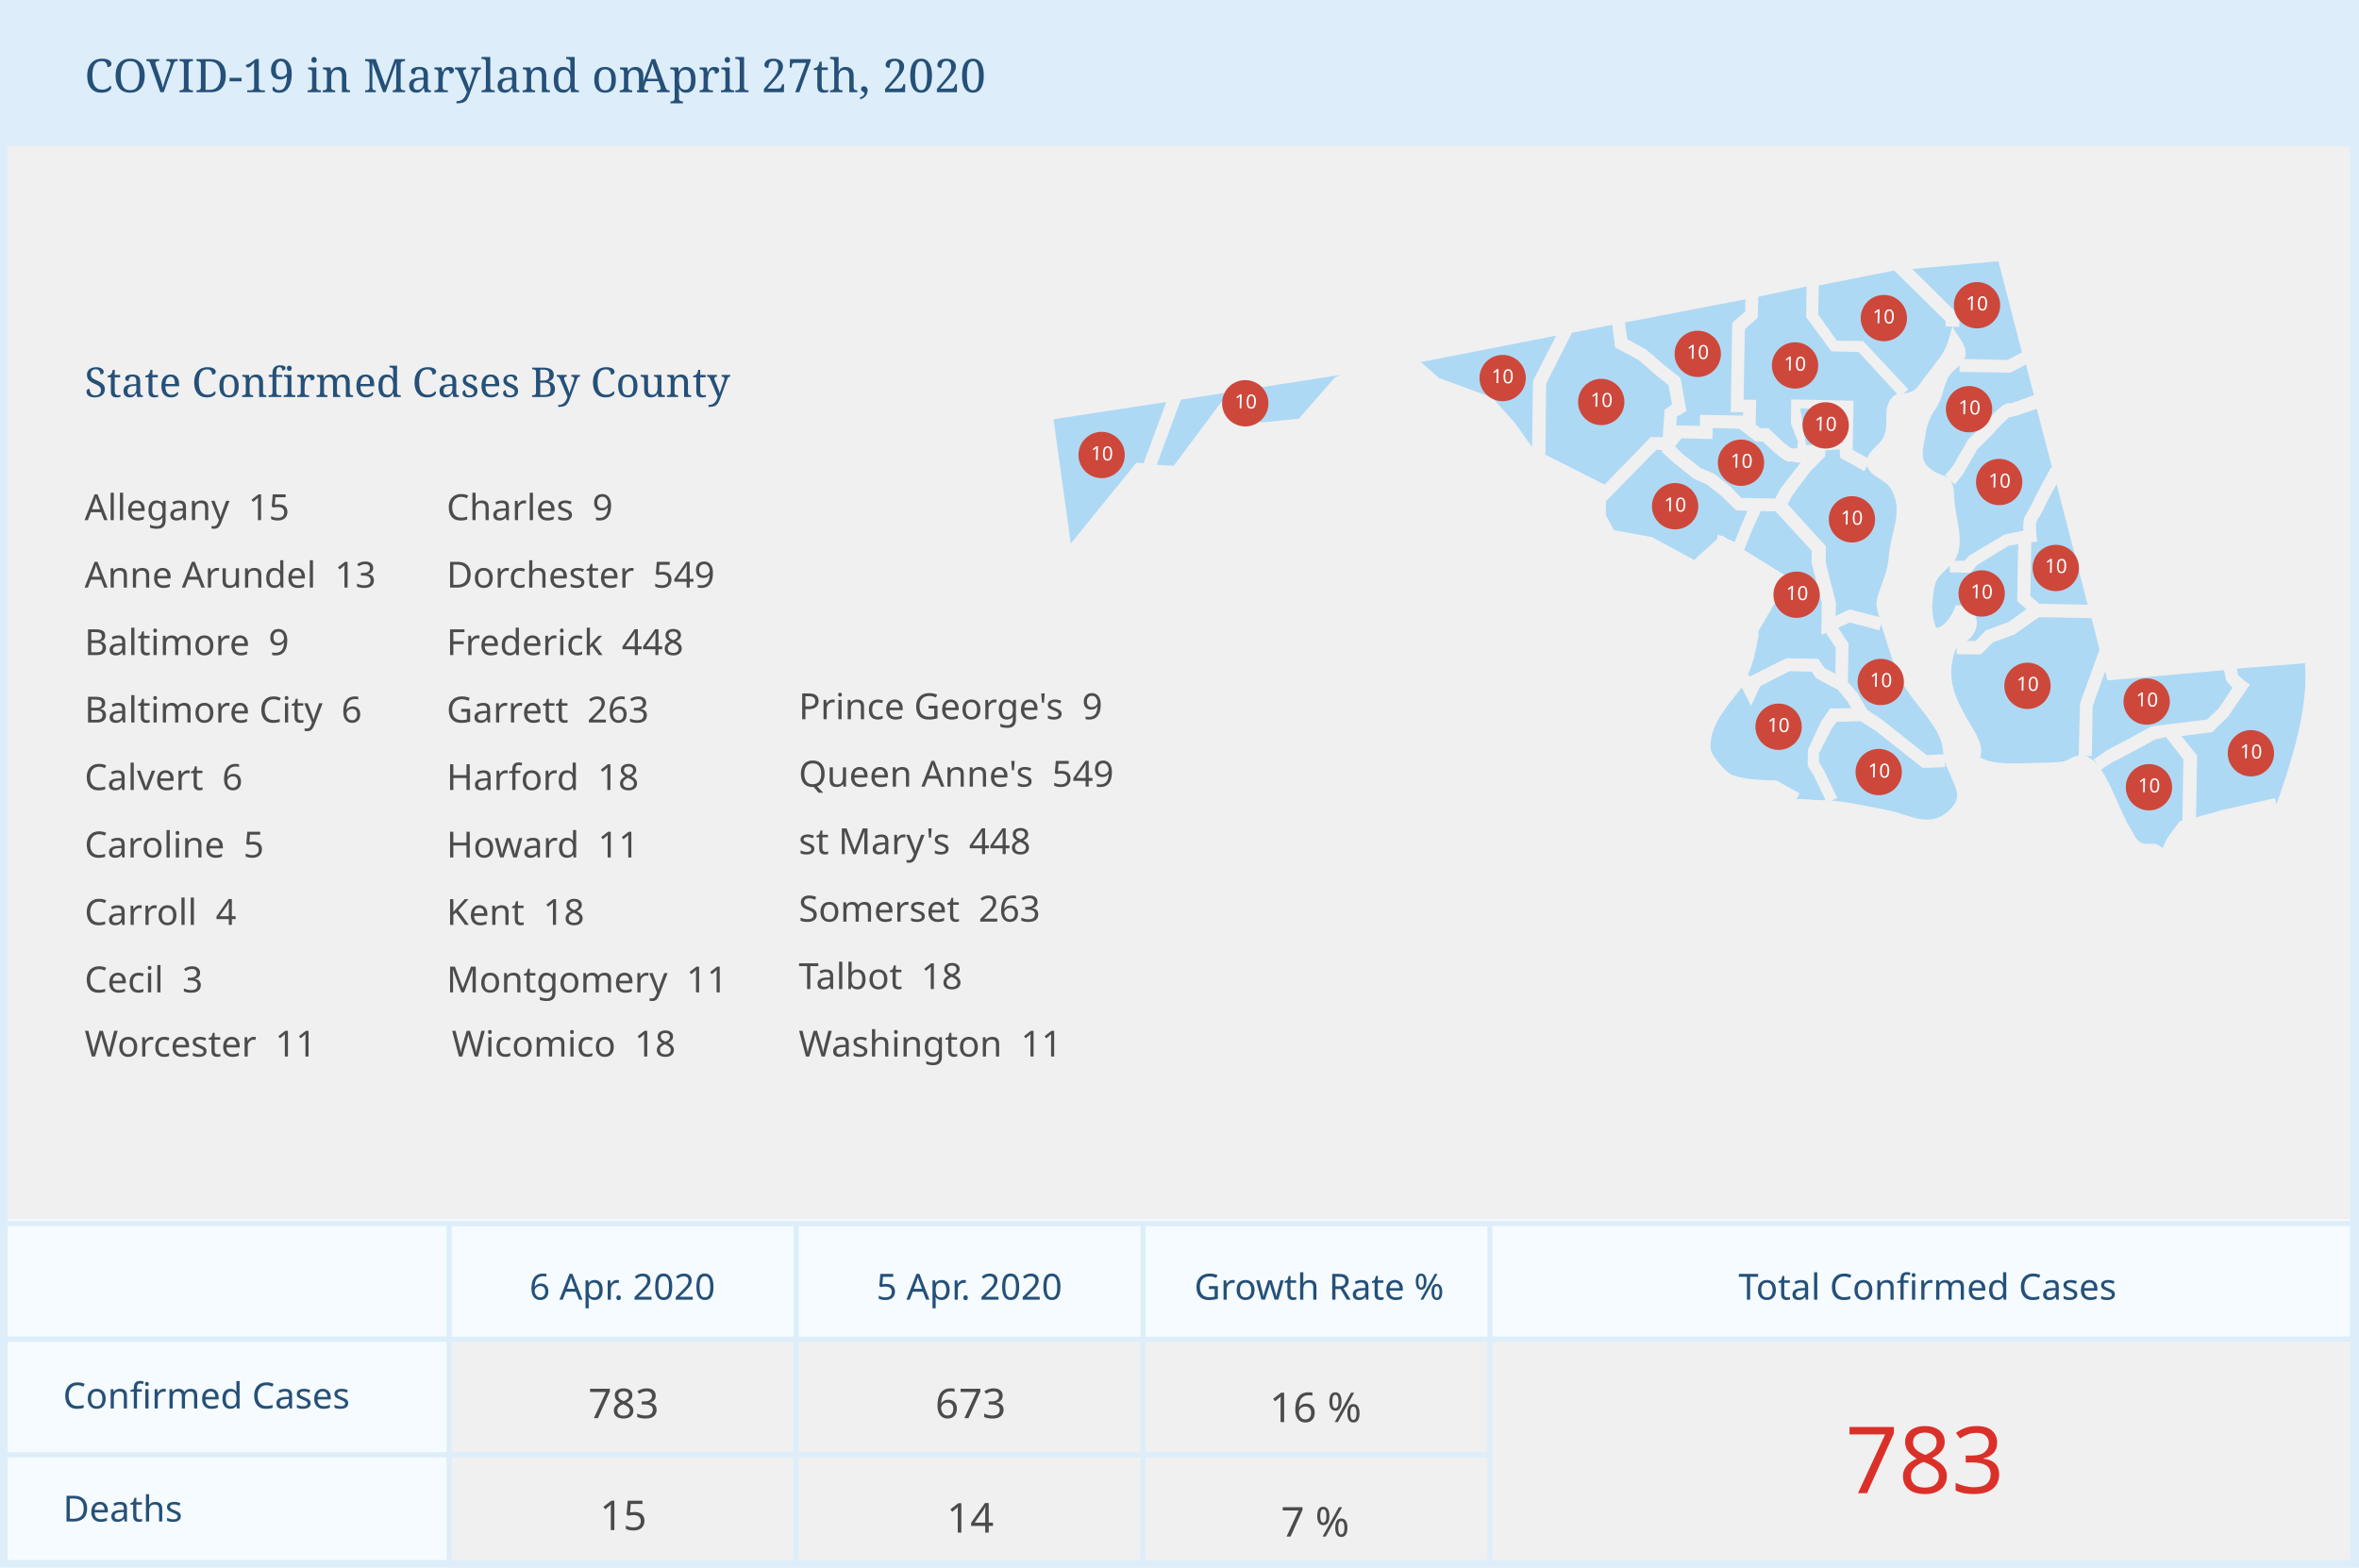
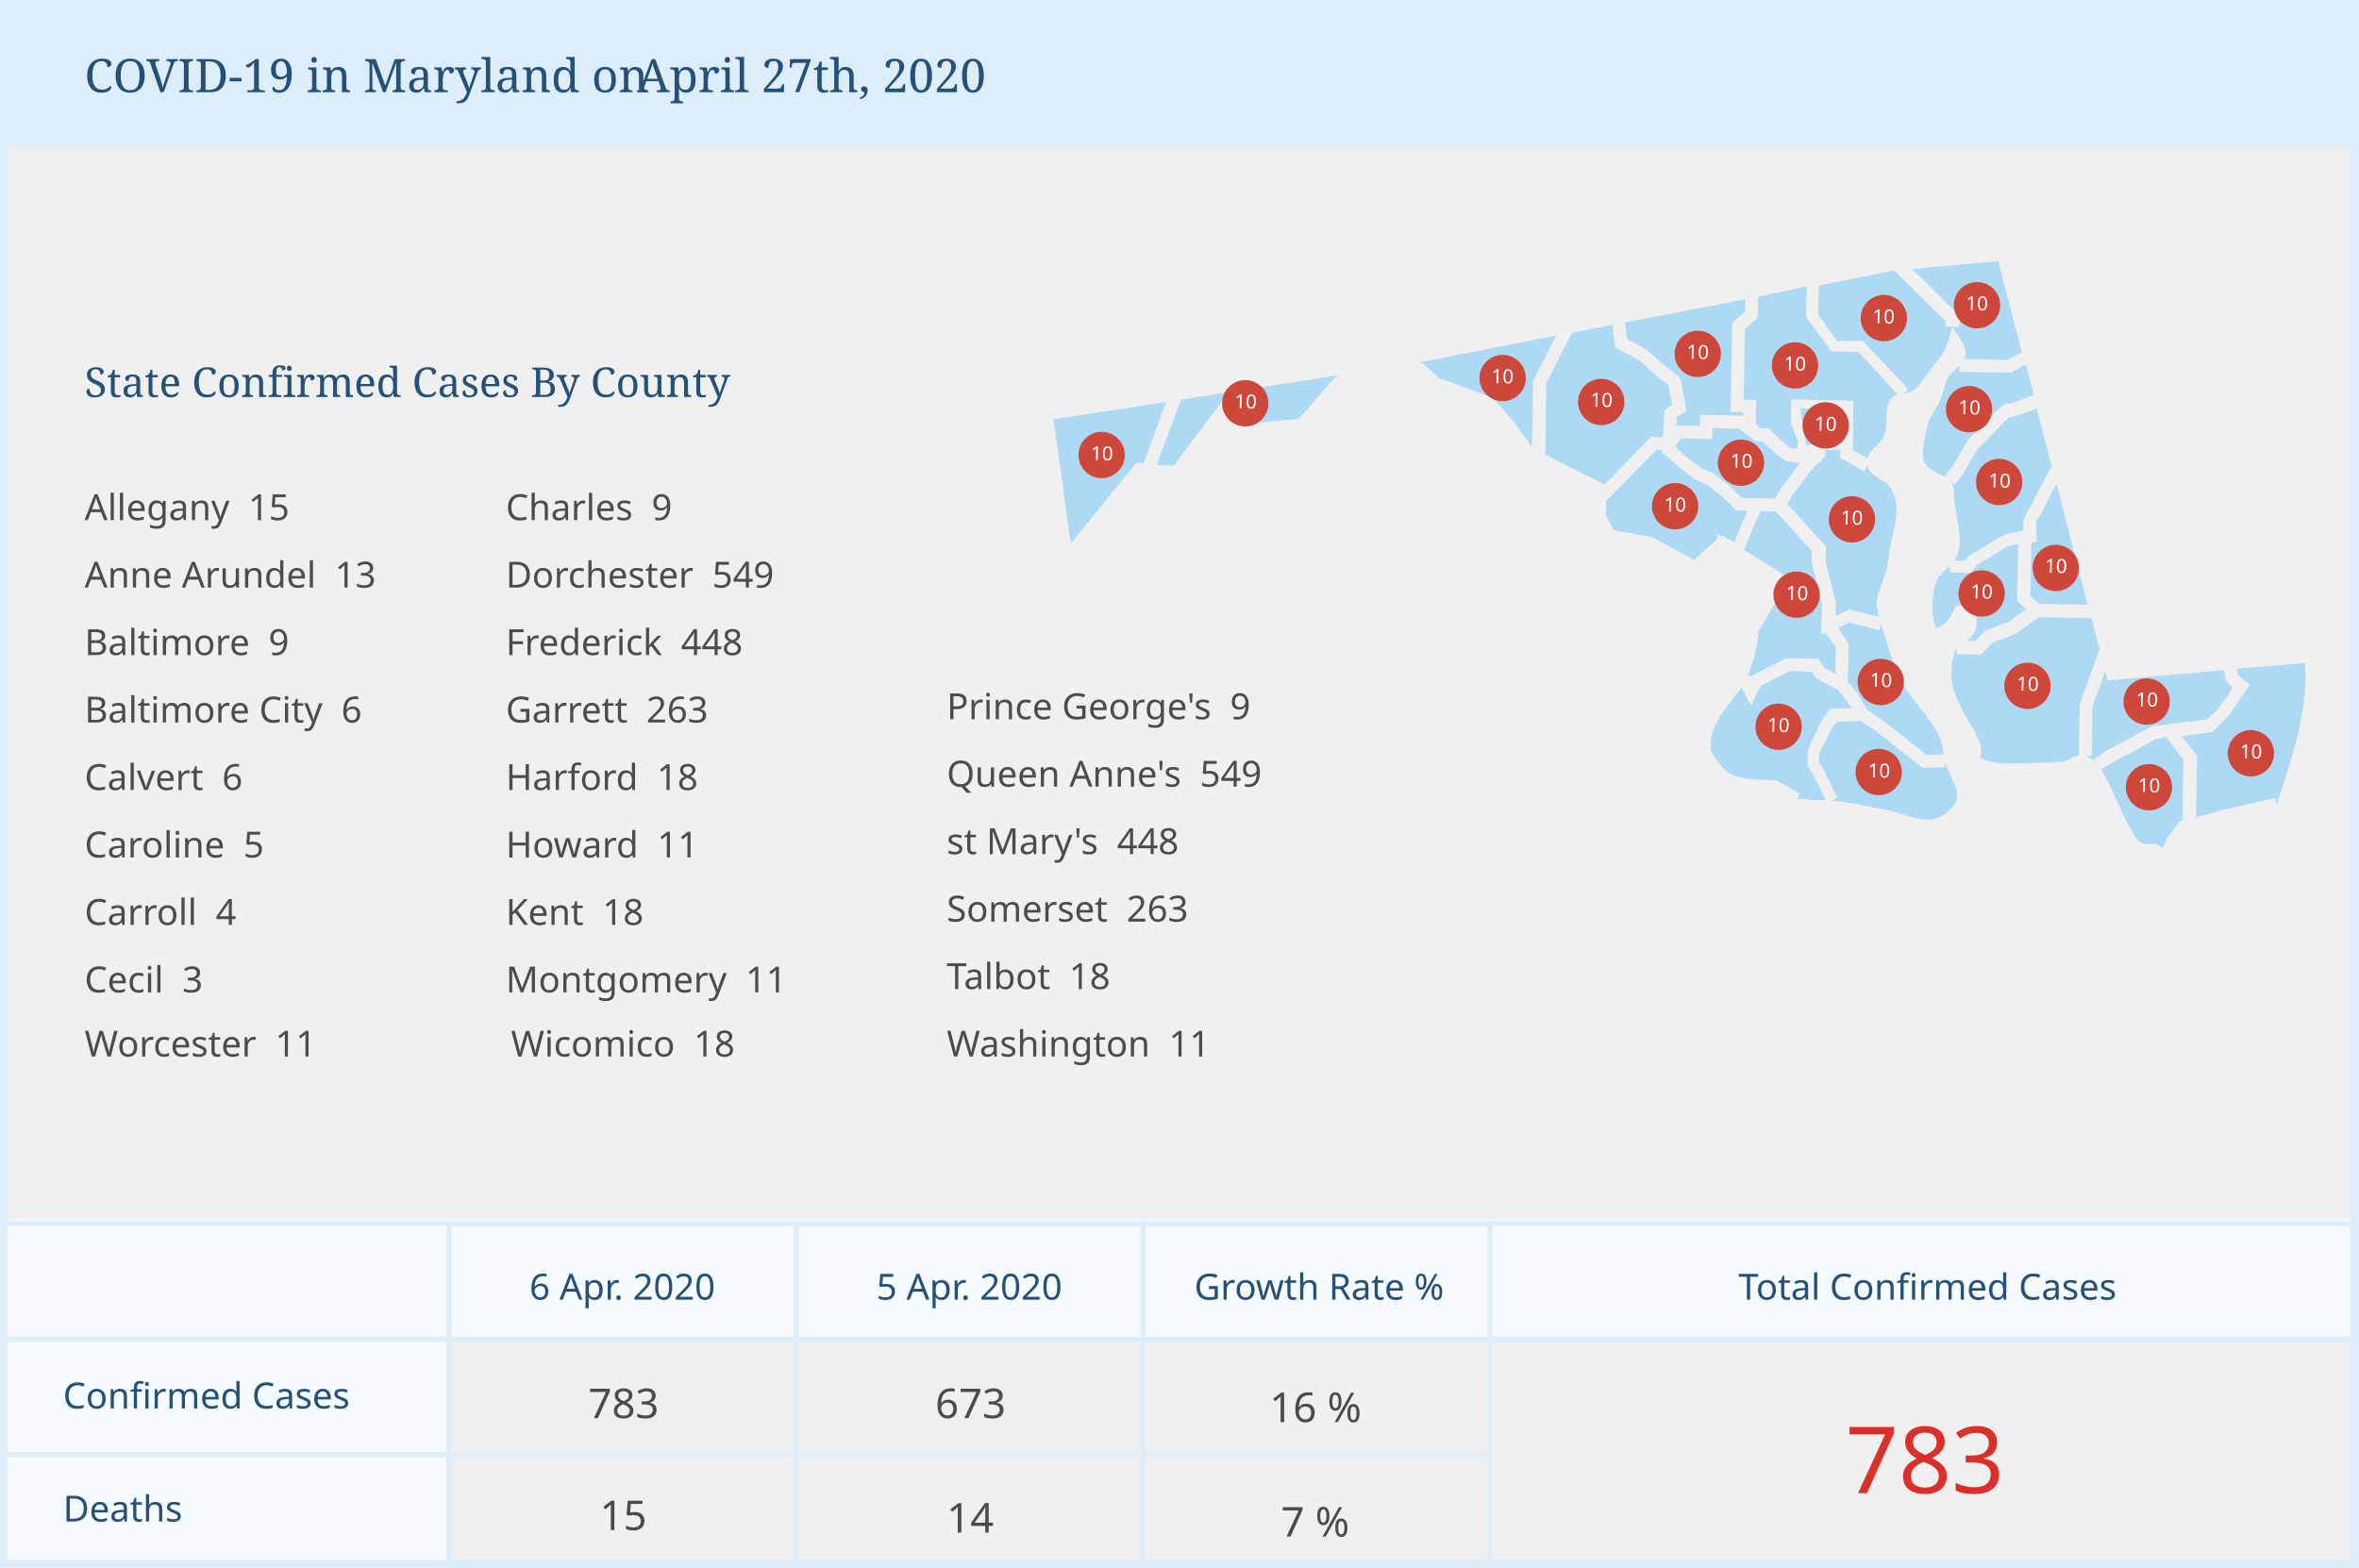
<svg xmlns="http://www.w3.org/2000/svg" version="1.1" id="Layer_1" x="0px" y="0px" viewBox="0 0 916.5 609.2" style="enable-background:new 0 0 916.5 609.2;" xml:space="preserve">
  <style type="text/css">
	.st0{fill:#F5FBFE;}
	.st1{fill:#DDEEFA;}
	.st2{fill:#255078;}
	.st3{font-family:'Georgia';}
	.st4{font-size:18px;}
	.st5{font-size:16px;}
	.st6{fill:#4C4B4D;}
	.st7{font-family:'ArialMT';}
	.st8{font-size:14px;}
	.st9{fill:#AED9F4;}
	.st10{fill:#CD483B;}
	.st11{fill:#FFFFFF;}
	.st12{font-size:7.566px;}
	.st13{fill:#4C4B4C;}
	.st14{fill:#DB3029;}
	.st15{font-size:36px;}
</style>
  <g id="Texts">
    <polygon id="blue_bg" class="st0" points="0,473.8 0,510.8 0,520.4 0,609.2 173.5,609.2 173.5,520.4 915,520.4 915,473.8  " />
    <path id="line_bg" class="st1" d="M916.5,0H0l0,0v474.4v2v42.9v2v42.9v2v42.9l0,0h579.8l0,0H913l0,0h3.5V0z M913,56.8v417.6H578.4   l-0.6-0.3v0.3H443.6l-0.6-0.3v0.3H3V56.8H913z M913,476.4v42.9H579.8v-42.9H913z M445.1,519.4v-42.9h132.8v42.9H445.1z    M577.8,521.4v42.9H445.1v-42.9H577.8z M310.3,519.4v-42.9h132.8v42.9H310.3z M443.1,521.4v42.9H310.3v-42.9H443.1z M175.5,519.4   v-42.9h132.8v42.9H175.5z M308.3,521.4v42.9H175.5v-42.9H308.3z M173.5,476.4v42.9H3v-42.9H173.5z M173.5,521.4v42.9H3v-42.9H173.5   z M3,566.3h170.5v39.9H3V566.3z M175.5,566.3h132.8v39.9H175.5V566.3z M310.3,566.3h132.8v39.9H310.3V566.3z M445.1,566.3h132.8   v39.9H445.1V566.3z M579.8,521.4H913v84.8H579.8V521.4z" />
    <text id="title" transform="matrix(1 0 0 1 32.8483 35.8372)" class="st2 st3 st4">COVID-19 in Maryland on</text>
    <text id="date" transform="matrix(1 0 0 1 247.4693 35.8372)" class="st2 st3 st4">April 27th, 2020</text>
    <text id="confirmed" transform="matrix(1 0 0 1 32.8485 154.2623)" class="st2 st3 st5">State Confirmed Cases By County</text>
    <text transform="matrix(1 0 0 1 32.8483 202.1082)" class="st6 st7 st8">Allegany  15</text>
    <text transform="matrix(1 0 0 1 32.8481 228.324)" class="st6 st7 st8">Anne Arundel  13</text>
    <text transform="matrix(1 0 0 1 32.8481 254.5396)" class="st6 st7 st8">Baltimore  9</text>
    <text transform="matrix(1 0 0 1 32.8481 280.7542)" class="st6 st7 st8">Baltimore City  6</text>
    <text transform="matrix(1 0 0 1 32.8481 306.97)" class="st6 st7 st8">Calvert  6</text>
    <text transform="matrix(1 0 0 1 32.8481 333.1855)" class="st6 st7 st8">Caroline  5</text>
    <text transform="matrix(1 0 0 1 32.8481 359.4)" class="st6 st7 st8">Carroll  4</text>
    <text transform="matrix(1 0 0 1 32.8481 385.6165)" class="st6 st7 st8">Cecil  3</text>
-     <text transform="matrix(1 0 0 1 173.5 202.1082)" class="st6 st7 st8">Charles  9</text>
-     <text transform="matrix(1 0 0 1 173.5 228.3235)" class="st6 st7 st8">Dorchester  549</text>
-     <text transform="matrix(1 0 0 1 173.4997 254.5386)" class="st6 st7 st8">Frederick  448</text>
-     <text transform="matrix(1 0 0 1 173.4999 280.7532)" class="st6 st7 st8">Garrett  263</text>
-     <text transform="matrix(1 0 0 1 173.4999 306.969)" class="st6 st7 st8">Harford  18</text>
-     <text transform="matrix(1 0 0 1 173.4999 333.1843)" class="st6 st7 st8">Howard  11</text>
-     <text transform="matrix(1 0 0 1 173.4999 359.3997)" class="st6 st7 st8">Kent  18</text>
-     <text transform="matrix(1 0 0 1 173.4999 385.6167)" class="st6 st7 st8">Montgomery  11</text>
-     <text transform="matrix(1 0 0 1 310.3 279.4624)" class="st6 st7 st8">Prince George's  9</text>
-     <text transform="matrix(1 0 0 1 310.3 305.6776)" class="st6 st7 st8">Queen Anne's  549</text>
-     <text transform="matrix(1 0 0 1 310.2998 331.8927)" class="st6 st7 st8">st Mary's  448</text>
-     <text transform="matrix(1 0 0 1 310.2999 358.1075)" class="st6 st7 st8">Somerset  263</text>
-     <text transform="matrix(1 0 0 1 310.2999 384.3231)" class="st6 st7 st8">Talbot  18</text>
-     <text transform="matrix(1 0 0 1 310.2999 410.5382)" class="st6 st7 st8">Washington  11</text>
-     <text transform="matrix(1 0 0 1 175.5001 410.5382)" class="st6 st7 st8">Wicomico  18</text>
    <text transform="matrix(1 0 0 1 32.8486 410.5382)" class="st6 st7 st8">Worcester  11</text>
+     <text transform="matrix(1 0 0 1 196.5 202.1082)" class="st6 st7 st8">Charles  9</text>
+     <text transform="matrix(1 0 0 1 196.5 228.3235)" class="st6 st7 st8">Dorchester  549</text>
+     <text transform="matrix(1 0 0 1 196.4997 254.5386)" class="st6 st7 st8">Frederick  448</text>
+     <text transform="matrix(1 0 0 1 196.4999 280.7532)" class="st6 st7 st8">Garrett  263</text>
+     <text transform="matrix(1 0 0 1 196.4999 306.969)" class="st6 st7 st8">Harford  18</text>
+     <text transform="matrix(1 0 0 1 196.4999 333.1843)" class="st6 st7 st8">Howard  11</text>
+     <text transform="matrix(1 0 0 1 196.4999 359.3997)" class="st6 st7 st8">Kent  18</text>
+     <text transform="matrix(1 0 0 1 196.4999 385.6167)" class="st6 st7 st8">Montgomery  11</text>
+     <text transform="matrix(1 0 0 1 198.5001 410.5382)" class="st6 st7 st8">Wicomico  18</text>
+     <text transform="matrix(1 0 0 1 367.8017 279.4624)" class="st6 st7 st8">Prince George's  9</text>
+     <text transform="matrix(1 0 0 1 367.8017 305.6776)" class="st6 st7 st8">Queen Anne's  549</text>
+     <text transform="matrix(1 0 0 1 367.8015 331.8927)" class="st6 st7 st8">st Mary's  448</text>
+     <text transform="matrix(1 0 0 1 367.8016 358.1075)" class="st6 st7 st8">Somerset  263</text>
+     <text transform="matrix(1 0 0 1 367.8016 384.3231)" class="st6 st7 st8">Talbot  18</text>
+     <text transform="matrix(1 0 0 1 367.8016 410.5382)" class="st6 st7 st8">Washington  11</text>
  </g>
  <g id="Counties">
    <polygon id="carroll" class="st9" points="632.2,131.8 639.5,135.8 646.7,142 652.9,146.9 655.2,159.7 651.4,162 651.3,165.3    660.4,165.5 660.5,161.2 677.2,161.5 677.3,160.2 672.4,160.1 673,125.4 678,121.1 678.1,116.3 631.3,125.3  " />
    <path id="howard" class="st9" d="M665.4,166.3l-0.1,4.3l-12-0.3l-2.5,3.1v0.1l2.8,2.8l7.2,5.6l5,2.1l6.4,5l4.4,4.5l13.1,0.2   l2.1-3.9l7.4-9.6l0.5-0.5c-1,0.1-2.1,0-3.3-0.3c-0.4-0.1-1-0.1-1.2,0c-0.8,0-2.2,0-10.3-7.8l-2.8-0.1l-6.4-4.9L665.4,166.3   L665.4,166.3z" />
    <path id="talbot" class="st9" d="M764.8,248.5c-0.3,0.3-0.6,0.4-1,0.5l3.7,0.1l3.9-4.1l9.1-3.4l6.8-4.9l-3.6-3.1l0.4-22.2l-4,0.8   l-12.2,7.5l-2.2,2.9l-8.2-0.2v-2.6c-3.9,4.2-5.7,4.4-6.4,11.2c-0.6,4.8-0.6,8.5,1.1,13c3.3-0.1,6.8-5.7,7.6-8.8   C768.4,234.7,770.6,243.7,764.8,248.5z" />
    <path id="charles" class="st9" d="M707.5,280.4l3.5-5.1l8.3-0.1l-1.7-2.9L714,268l-8.5-4.5l-1.6-2.5l-8.6-0.2l-11.4,5.8l-3.6,7.7   l-3.5-7h-0.3c-0.5,0.5-0.6,1-1.2,1.6c-6,7.5-11.6,14.5-10.6,22.6c0.4,2,5.1,7.9,7.9,9.5c1.2,0.7,6.6,2.1,15.7,2.2h1.7l9.2,5.1   l-1.3,2.3c2.5-0.4,6.1,0.3,7.8,0.3c1.1-0.1,2.4,0.1,3.6,0.1l-4.7-9.8l-2.3-3.6l0.1-6.3L707.5,280.4z" />
    <path id="cecil" class="st9" d="M763.1,139.5l16.8,0.4l5.5-2.9l0.2,0.1l-9.2-35.6l-33.5,3l18.4,18.2l-0.1,4.3h-2.6   c1.7,3.6,6,7.2,4.9,11.7C763.3,138.9,763.2,139.3,763.1,139.5z" />
    <path id="prince_george_x27_s" class="st9" d="M683,248.2c-0.9,4.6-1.8,9.4-4,14.1l0.5,0.1l0.3,0.5l14.1-7.1l12.5,0.2l2.5,3.6   l4.2,2.2l0.1-10.2l-3.8-5.6l-1.8,0.7l0.2-12.5l-4-15.7l0.1-4.5l-14.1-15.3l-5.7-0.1l-3.2,6.9l-3.3,8.2l17.6,10.9l-12.1,20.8   C683.3,246.4,683.2,247.3,683,248.2z" />
    <polygon id="montgomery" class="st9" points="674.5,198.3 668.8,192.7 663,188.2 658,186 650.5,180 645.6,175.6 645.8,174.9    643.5,174.8 623.9,194.8 623.9,200.2 627,206 641.8,208.7 658.2,217.6 667.2,209.4 667.2,207.7 668.6,208.3 668.9,208 671.3,209.5    673.9,210.6 676.7,203.6 678.9,198.5  " />
    <path id="anne_arundel" class="st9" d="M733.8,216.4c0.5-9,6.2-17.8,0.7-26.7c-2.4-3.7-8.1-4.5-9-8.7l-1.2,2.1l-9.5-5.3v-3.2   l-5.6,0.4l-0.1,2.3l-5.9,6l-7,9.4l-1.7,3.2l14.9,16.4l-0.1,6.3l4,15.7l-0.1,5l5.4-2.5l11.6,3c-1.2-3.6-1.8-5.6,0-10.2   C731.9,224.4,733.3,222.1,733.8,216.4z" />
    <path id="baltimore_county" class="st9" d="M683.1,115.3l-0.2,8.2l-5,4.4l-0.5,27.4l4.9,0.1l-0.2,9.6l1.9,1.4h3.1l0.7,0.7   c3,3,6.7,6.3,8.1,7.1c0.3,0,0.7,0.1,1.2,0c0.3,0,0.7,0.1,1.2,0c0-0.8,0.1-1.8,0.3-2.4l-2.8-7.2l0.1-9.4l24.2,0.5l-0.3,19.1l5.7,3.2   c0.9-3.2,4.7-5,6.2-8c2.2-4.2,0.2-9.3,2-13.4c0.9-2,2-2.9,3.4-3.5l-15-16.3l-10.6-0.3l-9.8-13.3l0.2-11.9L683.1,115.3z" />
    <path id="caroline" class="st9" d="M794.4,196.8c-0.5,1.5-1.6,3-2.3,4.3c-0.5,0.6-0.7,1.2-1,1.9c-0.1,0.4-0.1,2.9,0.1,5.2l0.3,2.2   l-2.3,0.4l-0.4,20.8l3.5,3l18.8,0.4L799,188.1C796.9,191.8,794.9,195.7,794.4,196.8z" />
    <path id="baltimore_city" class="st9" d="M699.4,158.7l2.3,14.3l14.2-0.9l0.2-12.9C711,158.9,699.4,158.7,699.4,158.7z" />
    <path id="wicomico" class="st9" d="M862.1,275.2l5.3-8c-2.9-2.6-2.9-3.9-2.8-4.4c0-0.3-0.4-1.2-0.5-2.4l-45.3,4l-0.9-3.6l-4.9,13.7   l-0.3,19.3h-2.6c1.9,0.5,3.6,1.9,5.1,3.6l-1.8-2.3c0.1-0.1,2.6-1.8,5.1-3.5c2.5-1.3,17.2-9.2,17.2-9.2l0.5-0.2l21.2-2.6   L862.1,275.2z" />
    <path id="dorchester" class="st9" d="M792.2,239.8l-9.5,6.7l-8.4,3.1l-4.7,4.7l-9.4-0.1v-2.5c-0.5,0.5-0.7,1.2-1.1,2.6   c-2.8,10.2,0.6,16.9,5.4,25.5c2.3,4,6.6,9.8,4.8,14.5c5.3,3.3,16.1,2.2,22.4,2.1c2.9-0.1,6.7,0,9.8-0.5c2.3-0.4,3.6-2.1,6.1-2.3   l0.5-20.2l7.6-21l-3.1-12.2L792.2,239.8L792.2,239.8z" />
    <path id="somerset" class="st9" d="M837.6,287.2c-2.3,1.3-14.4,7.8-16.7,8.9c-2.2,1.2-4.5,2.9-4.6,3c4.5,6.7,8,17.5,11.2,22.5   c1.3,1.9,2.1,4.7,4.3,5.8c1.9,1.1,4.2,0,6.2,0.7c0.9,0.5,1.6,0.9,2.2,1.5l1.7-3.8l4.8-6.5l1.2-0.5l0.4-23.7l-6.8-8.7L837.6,287.2z" />
    <path id="kent" class="st9" d="M786.6,141.9l-5.5,2.9l-19.8-0.3v-2.6c-1.6,1.7-3.7,3.2-4.6,5.1c-1.9,4.3-2,7.8-4.6,11.7   c-2.9,4.3-3.5,6.6-4.3,11.7c-0.6,3.7-2.1,8.2,1.8,11.5c3.5,2.9,6,2.6,7.9,4l-1.7-1.3l2.9-3.5l6-10.4l5.3-5   c7.6-8.7,9.6-9.4,10.9-8.9c1.3-0.3,5.1-1.7,9.3-3.3l-3.1-11.9L786.6,141.9z" />
    <path id="st_mary_x27_s" class="st9" d="M755.5,295.6l0.2,2.5l-8.7,0.3L728.7,284l-5.9-3.8l-9.2,0.3l-2,2.7l-4.9,9.5v3.5l1.6,2.5   l5.5,11.3l-2.2,1.1c7.2,0.6,13.7,2.2,20.7,3.5c9,1.5,17.1,7.7,24.8,0.4c4.7-4.3,3.6-7.2,1.3-12.3   C757.5,300.1,756.3,298.4,755.5,295.6z" />
    <path id="queen_anne_x27_s" class="st9" d="M796.6,182.1l0.4-0.4l0.2-0.3l-5.9-22.6c-6.7,2.4-9.3,3.3-10.7,3.3   c-1.2,1-4.7,4.4-7.2,7.4l-5.2,5.1l-5.8,10l-2.9,3.6l-1.9-1.6c0.9,1,1.5,2.5,1.6,6c0.1,8.3,4.7,17.7,0.2,25.3h3.9l1.6-1.9l13.9-8.3   l7.3-1.5c-0.1-2.2,0-4.2,0.5-5.4c0.4-0.5,0.7-1.2,1.2-2.1c0.7-1.1,1.5-2.6,2-3.6C790.7,192.6,796.1,183.2,796.6,182.1z" />
    <path id="worcester_1_" class="st9" d="M869,259.8c0.3,1.1,0.4,2,0.4,2.4c0.4,0.4,1.6,1.5,2.7,2.4l2,1.4l-8.5,12.5l-6.2,6   l-11.9,1.5l6.1,7.6l-0.4,24l10-2.8l20.7-4.7l0.5,2.5c5.2-14.5,10.2-30.5,11.2-45.5c0.2-3.1,0.1-6.3-0.1-9.4L869,259.8z" />
    <polygon id="allegany" class="st9" points="449.4,180.6 456,181 476.6,153.4 489.9,164.2 504.6,162.7 518.6,146.7 520.7,145.7    458.8,155.3  " />
    <polygon id="garrett" class="st9" points="416,211.1 416.1,211.1 441.5,179.8 444.3,180 453.1,156.2 409.3,162.9  " />
    <polygon id="washington" class="st9" points="559.1,146.9 579.8,154.5 588.5,164.3 595.2,173.7 595.6,148 604.6,130.4 552,140.7     " />
    <polygon id="frederick" class="st9" points="646,169.9 646.7,159.2 649.6,157.2 648.2,149.6 643.5,145.9 636.5,139.8 627.5,135    626.4,126.2 610.7,129.3 600.7,149.1 600.4,176.7 623.4,188.3 641.4,169.8  " />
    <path id="calvert" class="st9" d="M725.4,275.8l6.1,4.1l17,13.5l6.6-0.3c-0.3-1.2-0.3-2.6-0.5-3.6c-2-7.8-9.5-14.7-14-21.7   c-5.1-8.3-6.8-16.4-9.8-25.3l-0.6,2.4l-11.5-3l-4.6,2l4.1,6.2l-0.3,14.9l3.7,4.3L725.4,275.8z" />
    <path id="harford" class="st9" d="M753.1,139.6c3.5-4.3,4-7.9,5.4-12.7h-2.6v-2.1l-20-19.7l-0.4,0.1l-28.9,5.7l-0.2,11.3l7.2,10.2   l10.2,0.1l17.6,18.8l-1.8,1.7c1.5-0.3,3.2-0.6,4.7-1.9c0.9-0.7,3.2-4.3,3.9-5C750.2,143.6,751.5,141.7,753.1,139.6z" />
  </g>
  <g id="balls">
    <circle id="worcester_circle" class="st10" cx="874.5" cy="292.7" r="9" />
    <circle id="somerset_circle" class="st10" cx="834.9" cy="305.9" r="9" />
    <circle id="wicomico_circle" class="st10" cx="834" cy="272.6" r="9" />
    <circle id="dorchester_circle" class="st10" cx="787.7" cy="266.5" r="9" />
    <circle id="st_mary_x27_s_circle" class="st10" cx="729.9" cy="300" r="9" />
    <circle id="charles_circle" class="st10" cx="691" cy="282.4" r="9" />
    <circle id="calvert_circle" class="st10" cx="730.7" cy="265" r="9" />
    <circle id="prince_george_x27_s_circle" class="st10" cx="698" cy="231.1" r="9" />
    <circle id="caroline_circle" class="st10" cx="798.7" cy="220.7" r="9" />
    <circle id="talbot_circle" class="st10" cx="769.9" cy="230.6" r="9" />
    <circle id="queen_anne_x27_s_circle" class="st10" cx="776.7" cy="187.3" r="9" />
    <circle id="anne_arundel_circle" class="st10" cx="719.5" cy="201.8" r="9" />
    <circle id="baltimore_city_circle" class="st10" cx="709.3" cy="165.3" r="9" />
    <circle id="kent_circle" class="st10" cx="765" cy="159" r="9" />
    <circle id="cecil_circle" class="st10" cx="768.1" cy="118.6" r="9" />
    <circle id="harford_circle" class="st10" cx="731.9" cy="123.6" r="9" />
    <circle id="baltimore_county_circle" class="st10" cx="697.4" cy="142" r="9" />
    <circle id="howard_circle" class="st10" cx="676.4" cy="179.8" r="9" />
    <circle id="montgomery_circle" class="st10" cx="650.8" cy="196.7" r="9" />
    <circle id="carroll_circle" class="st10" cx="659.6" cy="137.5" r="9" />
    <circle id="frederick_circle" class="st10" cx="622.1" cy="156.2" r="9" />
    <circle id="washington_circle" class="st10" cx="583.8" cy="146.9" r="9" />
    <circle id="allegany_circle" class="st10" cx="483.8" cy="156.7" r="9" />
    <circle id="garrett_circle" class="st10" cx="428" cy="176.8" r="9" />
    <text id="worcester_numbers" transform="matrix(0.9998 2.069572e-02 -2.069572e-02 0.9998 870.1931 294.5953)" class="st11 st7 st12">10</text>
    <text id="somerset_numbers" transform="matrix(0.9998 2.069572e-02 -2.069572e-02 0.9998 830.5724 307.7793)" class="st11 st7 st12">10</text>
    <text id="wicomico_numbers" transform="matrix(0.9998 2.069572e-02 -2.069572e-02 0.9998 829.7621 274.4184)" class="st11 st7 st12">10</text>
    <text id="dorchester_numbers" transform="matrix(0.9998 2.069572e-02 -2.069572e-02 0.9998 783.4072 268.3178)" class="st11 st7 st12">10</text>
    <text id="st_mary_x27_s_numbers" transform="matrix(0.9998 2.069572e-02 -2.069572e-02 0.9998 725.6562 302.0252)" class="st11 st7 st12">10</text>
    <text id="charles_numbers" transform="matrix(0.9998 2.069572e-02 -2.069572e-02 0.9998 686.5928 284.3309)" class="st11 st7 st12">10</text>
    <text id="calvert_numbers" transform="matrix(0.9998 2.069572e-02 -2.069572e-02 0.9998 726.4225 266.8479)" class="st11 st7 st12">10</text>
    <text id="prince_george_x27_s_numbers" transform="matrix(0.9998 2.069572e-02 -2.069572e-02 0.9998 693.8282 233.0543)" class="st11 st7 st12">10</text>
    <text id="caroline_numbers" transform="matrix(0.9998 2.069572e-02 -2.069572e-02 0.9998 794.4053 222.5144)" class="st11 st7 st12">10</text>
    <text id="talbot_numbers" transform="matrix(0.9998 2.069572e-02 -2.069572e-02 0.9998 765.5219 232.4735)" class="st11 st7 st12">10</text>
    <text id="queen_anne_x27_s_numbers" transform="matrix(0.9998 2.069572e-02 -2.069572e-02 0.9998 772.478 189.3551)" class="st11 st7 st12">10</text>
    <text id="anne_arundel_numbers" transform="matrix(0.9998 2.069572e-02 -2.069572e-02 0.9998 715.0755 203.763)" class="st11 st7 st12">10</text>
    <text id="baltimore_city_numbers" transform="matrix(0.9998 2.069572e-02 -2.069572e-02 0.9998 704.9221 167.2861)" class="st11 st7 st12">10</text>
    <text id="kent_numbers" transform="matrix(0.9998 2.069572e-02 -2.069572e-02 0.9998 760.7678 160.9032)" class="st11 st7 st12">10</text>
    <text id="cecil_numbers" transform="matrix(0.9998 2.069572e-02 -2.069572e-02 0.9998 763.6827 120.4698)" class="st11 st7 st12">10</text>
    <text id="harford_numbers" transform="matrix(0.9998 2.069572e-02 -2.069572e-02 0.9998 727.4291 125.5517)" class="st11 st7 st12">10</text>
    <text id="baltimore_county_numbers" transform="matrix(0.9998 2.069572e-02 -2.069572e-02 0.9998 692.9886 143.905)" class="st11 st7 st12">10</text>
    <text id="howard_numbers" transform="matrix(0.9998 2.069572e-02 -2.069572e-02 0.9998 672.2299 181.6692)" class="st11 st7 st12">10</text>
    <text id="montgomery_numbers" transform="matrix(0.9998 2.069572e-02 -2.069572e-02 0.9998 646.4403 198.6634)" class="st11 st7 st12">10</text>
    <text id="carroll_numbers" transform="matrix(0.9998 2.069572e-02 -2.069572e-02 0.9998 655.2328 139.3622)" class="st11 st7 st12">10</text>
    <text id="frederick_numbers" transform="matrix(0.9998 2.069572e-02 -2.069572e-02 0.9998 617.8307 157.9931)" class="st11 st7 st12">10</text>
    <text id="washington_numbers" transform="matrix(0.9998 2.069572e-02 -2.069572e-02 0.9998 579.3854 148.8042)" class="st11 st7 st12">10</text>
    <text id="allegany_numbers" transform="matrix(0.9998 2.069572e-02 -2.069572e-02 0.9998 479.5946 158.5863)" class="st11 st7 st12">10</text>
    <text id="garrett_numbers" transform="matrix(0.9998 2.069572e-02 -2.069572e-02 0.9998 423.7621 178.7588)" class="st11 st7 st12">10</text>
  </g>
  <g id="table_data">
    <text transform="matrix(1 0 0 1 24.4916 547.301)" class="st2 st7 st8">Confirmed Cases</text>
    <text transform="matrix(1 0 0 1 24.4916 591.2328)" class="st2 st7 st8">Deaths</text>
    <text id="current_date" transform="matrix(1 0 0 1 205.7069 505.0189)" class="st2 st7 st8">6 Apr. 2020</text>
    <text id="previous_date" transform="matrix(1 0 0 1 340.5073 505.0189)" class="st2 st7 st8">5 Apr. 2020</text>
    <text id="growth_rate__x25_" transform="matrix(1 0 0 1 463.9881 505.0189)" class="st2 st7 st8">Growth Rate %</text>
    <text transform="matrix(1 0 0 1 675.4283 505.0189)" class="st2 st7 st8">Total Confirmed Cases</text>
    <text id="current_сases" transform="matrix(1 0 0 1 228.5523 551.0531)" class="st13 st7 st5">783</text>
    <text id="previous_deaths" transform="matrix(1 0 0 1 367.8015 595.5326)" class="st13 st7 st5">14</text>
    <text id="current_deaths" transform="matrix(1 0 0 1 233.0013 594.553)" class="st13 st7 st5">15</text>
    <text id="total_cases" transform="matrix(1 0 0 1 716.9782 580.1963)" class="st14 st7 st15">783</text>
    <text id="previous_сases" transform="matrix(1 0 0 1 363.3523 551.0531)" class="st13 st7 st5">673</text>
    <text id="cases_growth_rate" transform="matrix(1 0 0 1 493.2154 552.5894)" class="st13 st7 st5">16 %</text>
    <text id="death_growth_rate" transform="matrix(1 0 0 1 497.6645 597.0686)" class="st13 st7 st5">7 %</text>
  </g>
  <g id="TYPES_1_">
    <g>
      <circle id="_x33__1_" class="st10" cx="811.6" cy="-63.9" r="18.9" />
      <text id="_x33__numbers_1_" transform="matrix(1 2.629936e-03 -2.629936e-03 1 795.4445 -58.7495)" class="st11 st7" style="font-size:12px;">1,000</text>
    </g>
    <g>
      <circle id="_x32__1_" class="st10" cx="763.4" cy="-63.3" r="14.4" />
      <text id="_x32__numbers_1_" transform="matrix(1 2.629918e-03 -2.629918e-03 1 751.7165 -57.9188)" class="st11 st7" style="font-size:13px;">100</text>
    </g>
    <g>
      <circle id="_x31__2_" class="st10" cx="684.3" cy="-61.3" r="7.2" />
      <text id="_x31__numbers_2_" transform="matrix(1 2.629964e-03 -2.629964e-03 1 679.1382 -57.705)" class="st11 st7" style="font-size:9px;">10</text>
    </g>
    <g>
      <circle id="_x31__3_" class="st10" cx="652.3" cy="-61" r="6.2" />
      <text id="_x31__numbers_3_" transform="matrix(1 2.629964e-03 -2.629964e-03 1 649.878 -57.3712)" class="st11 st7" style="font-size:9px;">9</text>
    </g>
    <g>
      <circle id="_x34__1_" class="st10" cx="865.8" cy="-61.3" r="23.9" />
      <text id="_x34__numbers_1_" transform="matrix(1 2.629928e-03 -2.629928e-03 1 845.5447 -56.1287)" class="st11 st7" style="font-size:13px;">25,000</text>
    </g>
  </g>
</svg>
